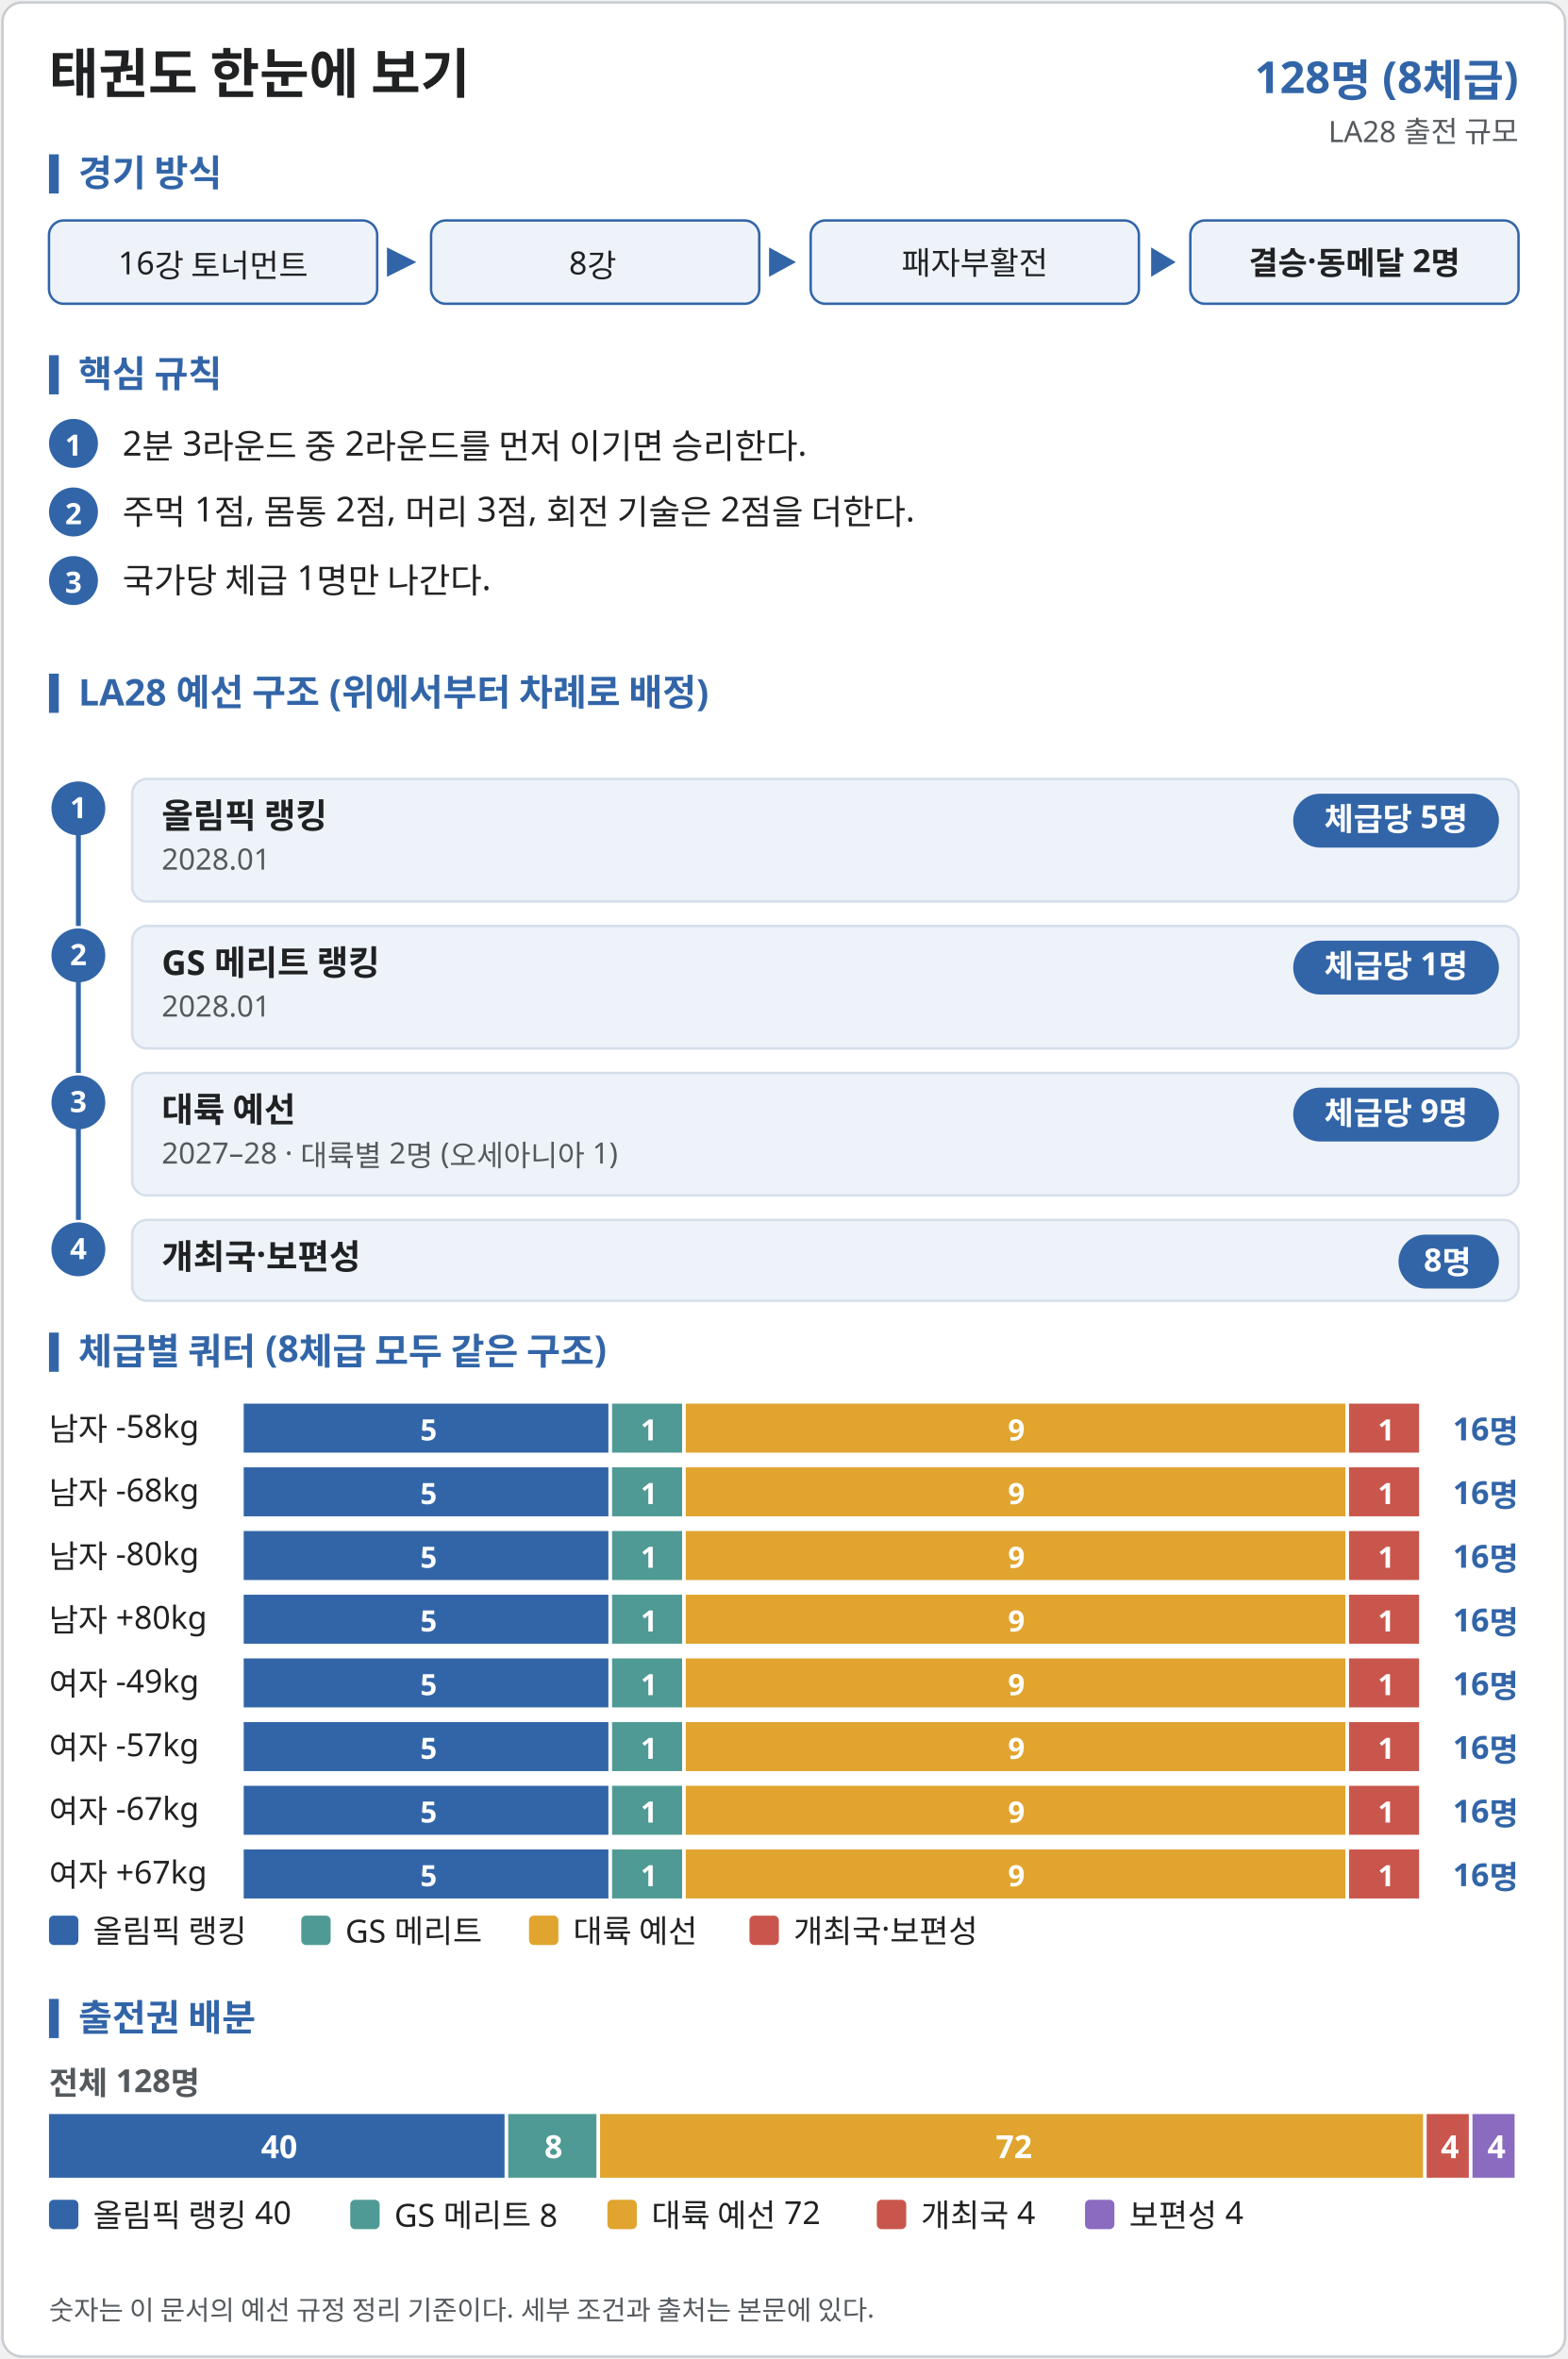
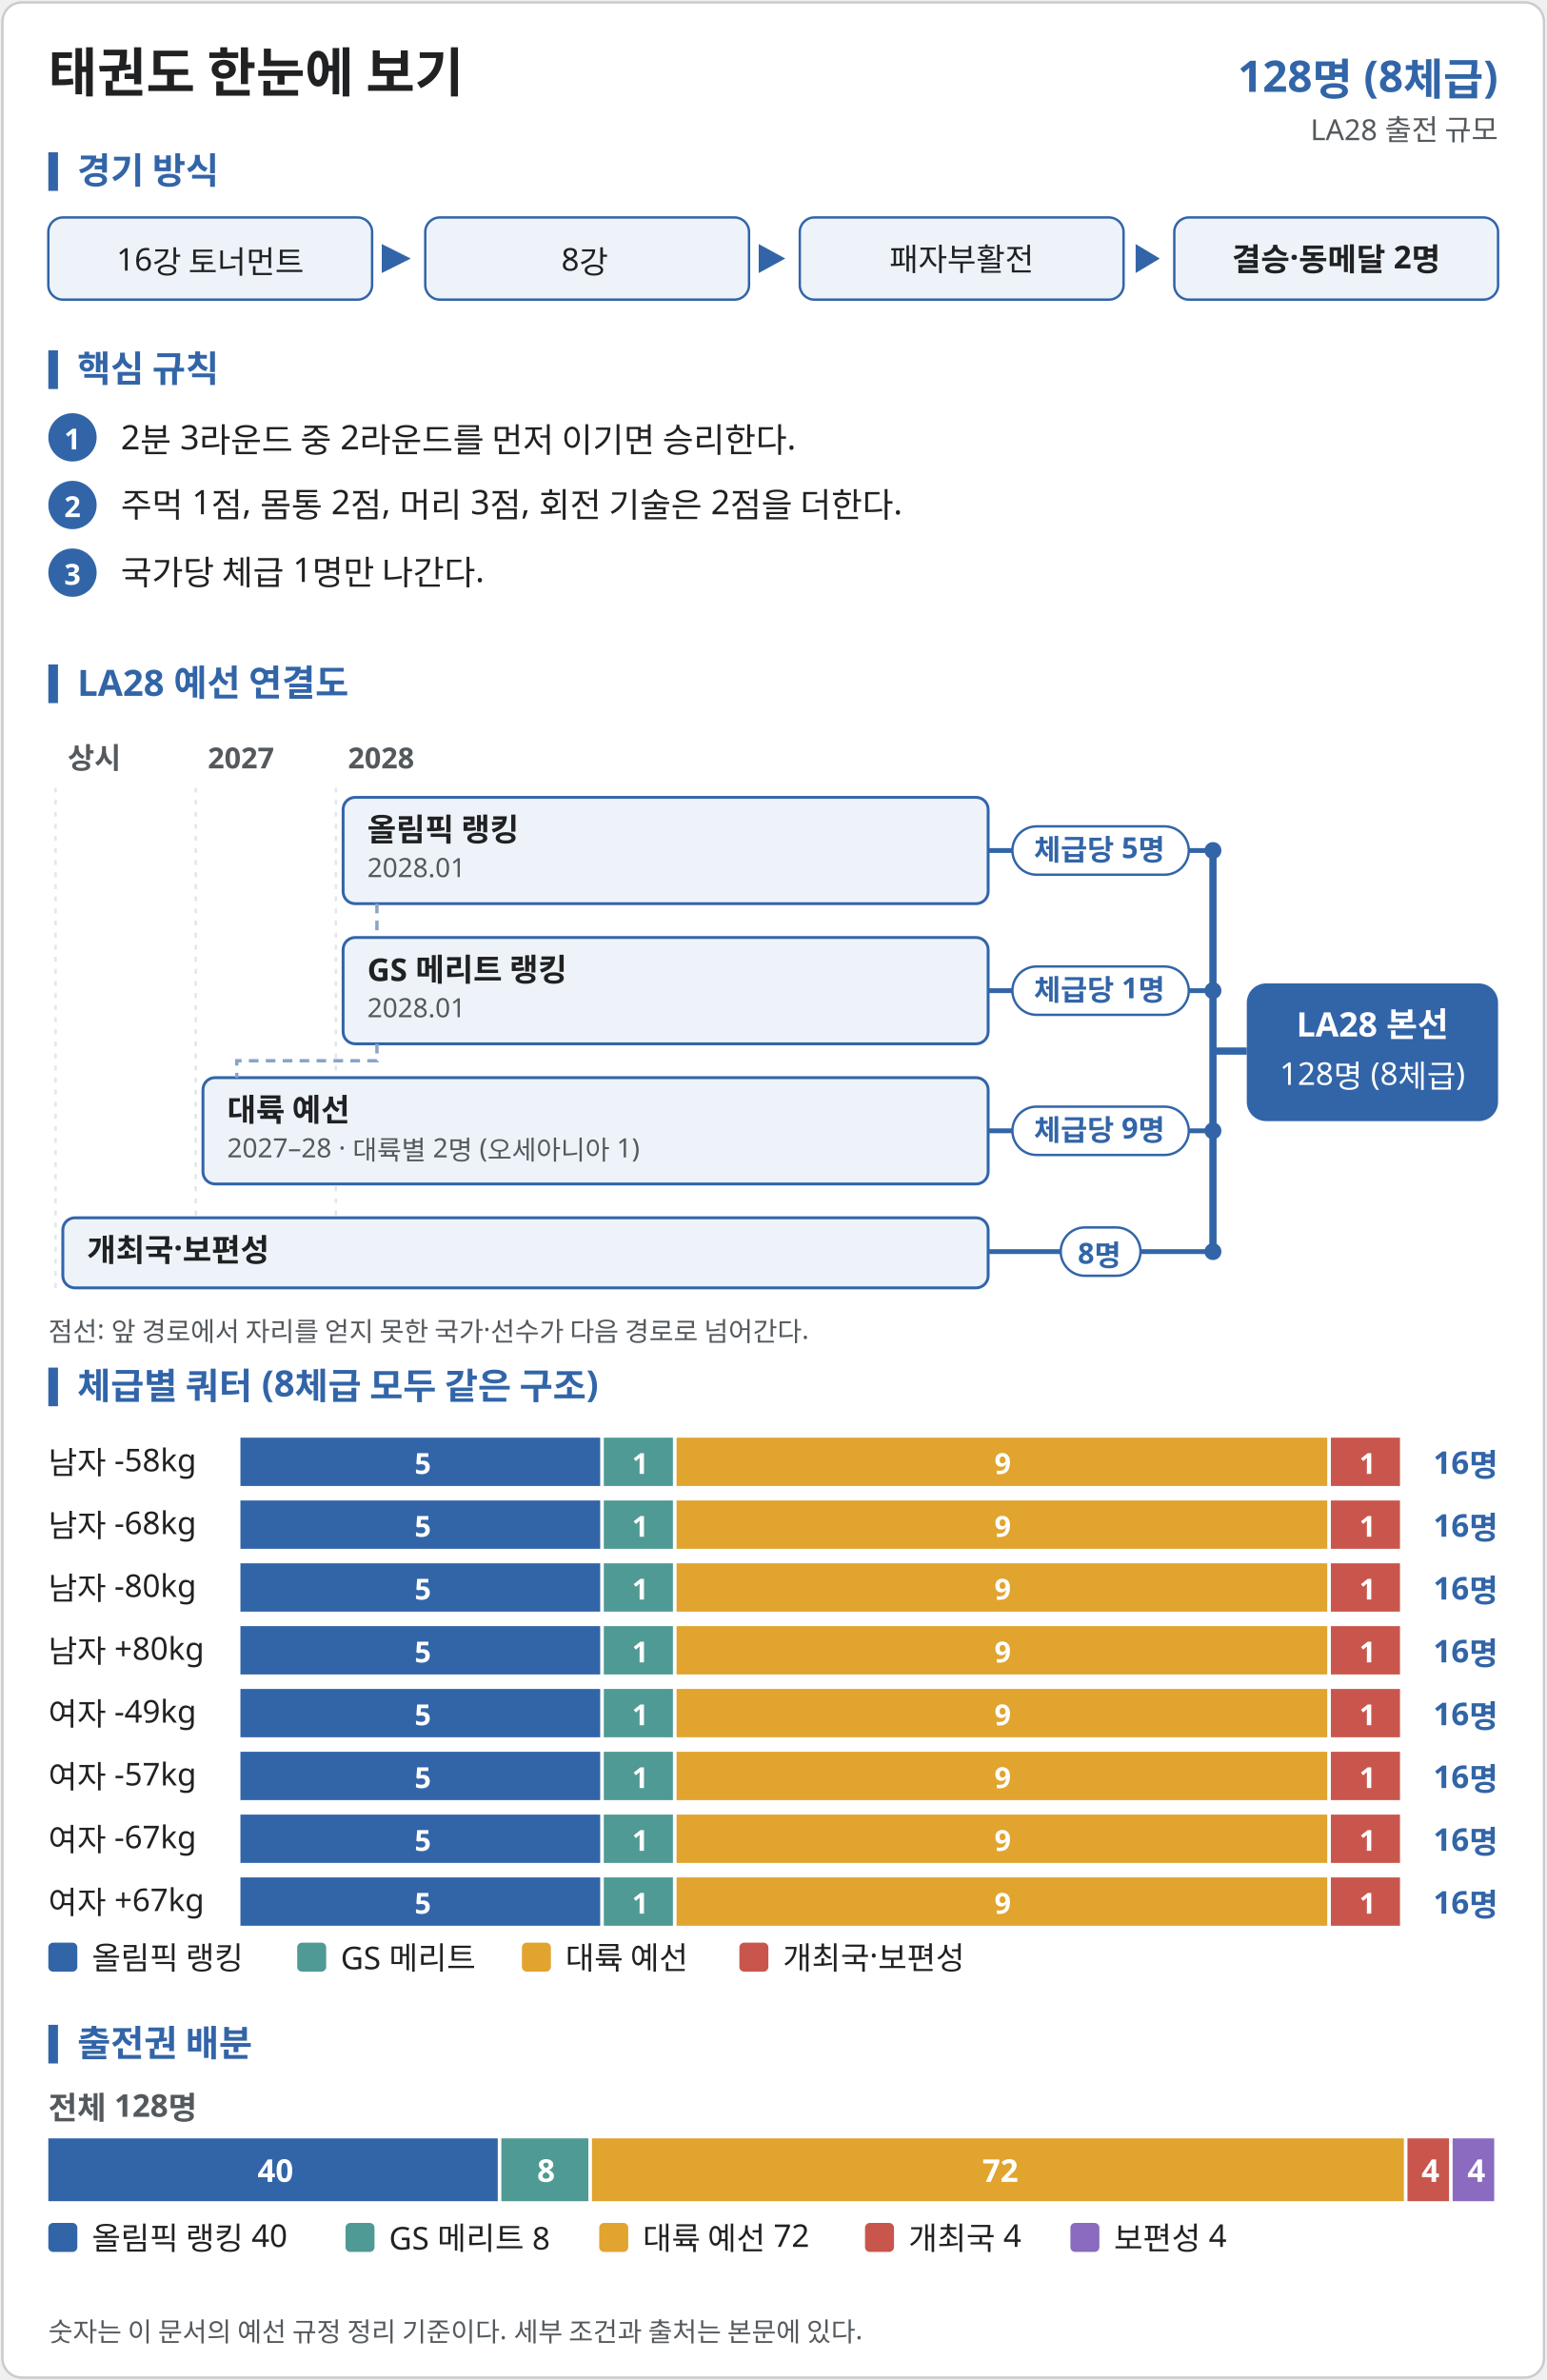
- <svg xmlns="http://www.w3.org/2000/svg" viewBox="0 0 640 963" width="640" height="963" role="img" aria-label="태권도 한눈에 보기" font-family="'Malgun Gothic','Apple SD Gothic Neo','Noto Sans KR',sans-serif">
-   <rect x="1" y="1" width="638" height="961" rx="8" fill="#fff" stroke="#c8ccd1" />
+ <svg xmlns="http://www.w3.org/2000/svg" viewBox="0 0 640 985" width="640" height="985" role="img" aria-label="태권도 한눈에 보기" font-family="'Malgun Gothic','Apple SD Gothic Neo','Noto Sans KR',sans-serif">
+   <rect x="1" y="1" width="638" height="983" rx="8" fill="#fff" stroke="#c8ccd1" />
  <text x="20" y="38" font-size="22" fill="#202122" font-weight="bold" text-anchor="start">태권도 한눈에 보기</text>
  <text x="620" y="38" font-size="18" fill="#3265a8" font-weight="bold" text-anchor="end">128명 (8체급)</text>
  <text x="620" y="58" font-size="12" fill="#54595d" font-weight="normal" text-anchor="end">LA28 출전 규모</text>
  <rect x="20" y="63" width="4" height="16" fill="#3265a8" />
  <text x="32" y="76" font-size="15" fill="#3265a8" font-weight="bold" text-anchor="start">경기 방식</text>
  <rect x="20" y="90" width="134" height="34" rx="6" fill="#eef3fa" stroke="#3265a8" />
  <text x="87" y="112" font-size="13" fill="#202122" font-weight="normal" text-anchor="middle">16강 토너먼트</text>
  <path d="M158 101 L170 107 L158 113" fill="#3265a8" />
  <rect x="176" y="90" width="134" height="34" rx="6" fill="#eef3fa" stroke="#3265a8" />
  <text x="242" y="112" font-size="13" fill="#202122" font-weight="normal" text-anchor="middle">8강</text>
  <path d="M314 101 L325 107 L314 113" fill="#3265a8" />
  <rect x="331" y="90" width="134" height="34" rx="6" fill="#eef3fa" stroke="#3265a8" />
  <text x="398" y="112" font-size="13" fill="#202122" font-weight="normal" text-anchor="middle">패자부활전</text>
  <path d="M470 101 L480 107 L470 113" fill="#3265a8" />
  <rect x="486" y="90" width="134" height="34" rx="6" fill="#eef3fa" stroke="#3265a8" />
  <text x="553" y="112" font-size="13" fill="#202122" font-weight="bold" text-anchor="middle">결승·동메달 2명</text>
  <rect x="20" y="145" width="4" height="16" fill="#3265a8" />
  <text x="32" y="158" font-size="15" fill="#3265a8" font-weight="bold" text-anchor="start">핵심 규칙</text>
  <circle cx="30" cy="181" r="10" fill="#3265a8" />
  <text x="30" y="186" font-size="12" fill="#fff" font-weight="bold" text-anchor="middle">1</text>
  <text x="50" y="186" font-size="14" fill="#202122" font-weight="normal" text-anchor="start">2분 3라운드 중 2라운드를 먼저 이기면 승리한다.</text>
  <circle cx="30" cy="209" r="10" fill="#3265a8" />
  <text x="30" y="214" font-size="12" fill="#fff" font-weight="bold" text-anchor="middle">2</text>
  <text x="50" y="214" font-size="14" fill="#202122" font-weight="normal" text-anchor="start">주먹 1점, 몸통 2점, 머리 3점, 회전 기술은 2점을 더한다.</text>
  <circle cx="30" cy="237" r="10" fill="#3265a8" />
  <text x="30" y="242" font-size="12" fill="#fff" font-weight="bold" text-anchor="middle">3</text>
  <text x="50" y="242" font-size="14" fill="#202122" font-weight="normal" text-anchor="start">국가당 체급 1명만 나간다.</text>
  <rect x="20" y="275" width="4" height="16" fill="#3265a8" />
-   <text x="32" y="288" font-size="15" fill="#3265a8" font-weight="bold" text-anchor="start">LA28 예선 구조 (위에서부터 차례로 배정)</text>
-   <line x1="32" y1="330" x2="32" y2="378" stroke="#3265a8" stroke-width="2" />
-   <circle cx="32" cy="330" r="11" fill="#3265a8" />
-   <text x="32" y="334" font-size="12" fill="#fff" font-weight="bold" text-anchor="middle">1</text>
-   <rect x="54" y="318" width="566" height="50" rx="6" fill="#eef3fa" stroke="#d5deea" />
-   <text x="66" y="338" font-size="14" fill="#202122" font-weight="bold" text-anchor="start">올림픽 랭킹</text>
-   <rect x="528" y="324" width="84" height="22" rx="11" fill="#3265a8" />
-   <text x="570" y="339" font-size="13" fill="#fff" font-weight="bold" text-anchor="middle">체급당 5명</text>
-   <text x="66" y="355" font-size="12" fill="#54595d" font-weight="normal" text-anchor="start">2028.01</text>
-   <line x1="32" y1="390" x2="32" y2="438" stroke="#3265a8" stroke-width="2" />
-   <circle cx="32" cy="390" r="11" fill="#3265a8" />
-   <text x="32" y="394" font-size="12" fill="#fff" font-weight="bold" text-anchor="middle">2</text>
-   <rect x="54" y="378" width="566" height="50" rx="6" fill="#eef3fa" stroke="#d5deea" />
-   <text x="66" y="398" font-size="14" fill="#202122" font-weight="bold" text-anchor="start">GS 메리트 랭킹</text>
-   <rect x="528" y="384" width="84" height="22" rx="11" fill="#3265a8" />
-   <text x="570" y="399" font-size="13" fill="#fff" font-weight="bold" text-anchor="middle">체급당 1명</text>
-   <text x="66" y="415" font-size="12" fill="#54595d" font-weight="normal" text-anchor="start">2028.01</text>
-   <line x1="32" y1="450" x2="32" y2="498" stroke="#3265a8" stroke-width="2" />
-   <circle cx="32" cy="450" r="11" fill="#3265a8" />
-   <text x="32" y="454" font-size="12" fill="#fff" font-weight="bold" text-anchor="middle">3</text>
-   <rect x="54" y="438" width="566" height="50" rx="6" fill="#eef3fa" stroke="#d5deea" />
-   <text x="66" y="458" font-size="14" fill="#202122" font-weight="bold" text-anchor="start">대륙 예선</text>
-   <rect x="528" y="444" width="84" height="22" rx="11" fill="#3265a8" />
-   <text x="570" y="459" font-size="13" fill="#fff" font-weight="bold" text-anchor="middle">체급당 9명</text>
-   <text x="66" y="475" font-size="12" fill="#54595d" font-weight="normal" text-anchor="start">2027–28 · 대륙별 2명 (오세아니아 1)</text>
-   <circle cx="32" cy="510" r="11" fill="#3265a8" />
-   <text x="32" y="514" font-size="12" fill="#fff" font-weight="bold" text-anchor="middle">4</text>
-   <rect x="54" y="498" width="566" height="33" rx="6" fill="#eef3fa" stroke="#d5deea" />
-   <text x="66" y="518" font-size="14" fill="#202122" font-weight="bold" text-anchor="start">개최국·보편성</text>
-   <rect x="571" y="504" width="41" height="22" rx="11" fill="#3265a8" />
-   <text x="591" y="519" font-size="13" fill="#fff" font-weight="bold" text-anchor="middle">8명</text>
-   <rect x="20" y="544" width="4" height="16" fill="#3265a8" />
-   <text x="32" y="557" font-size="15" fill="#3265a8" font-weight="bold" text-anchor="start">체급별 쿼터 (8체급 모두 같은 구조)</text>
+   <text x="32" y="288" font-size="15" fill="#3265a8" font-weight="bold" text-anchor="start">LA28 예선 연결도</text>
+   <line x1="23" y1="326" x2="23" y2="533" stroke="#e3e6ea" stroke-dasharray="2 3" />
+   <line x1="81" y1="326" x2="81" y2="533" stroke="#e3e6ea" stroke-dasharray="2 3" />
+   <line x1="139" y1="326" x2="139" y2="533" stroke="#e3e6ea" stroke-dasharray="2 3" />
+   <text x="28" y="318" font-size="12" fill="#54595d" font-weight="bold" text-anchor="start">상시</text>
+   <text x="86" y="318" font-size="12" fill="#54595d" font-weight="bold" text-anchor="start">2027</text>
+   <text x="144" y="318" font-size="12" fill="#54595d" font-weight="bold" text-anchor="start">2028</text>
+   <rect x="142" y="330" width="266.96" height="44" rx="5" fill="#eef3fa" stroke="#3265a8" stroke-width="1.2" />
+   <text x="152" y="348" font-size="13" fill="#202122" font-weight="bold" text-anchor="start">올림픽 랭킹</text>
+   <text x="152" y="363" font-size="11" fill="#54595d" font-weight="normal" text-anchor="start">2028.01</text>
+   <rect x="142" y="388" width="266.96" height="44" rx="5" fill="#eef3fa" stroke="#3265a8" stroke-width="1.2" />
+   <text x="152" y="406" font-size="13" fill="#202122" font-weight="bold" text-anchor="start">GS 메리트 랭킹</text>
+   <text x="152" y="421" font-size="11" fill="#54595d" font-weight="normal" text-anchor="start">2028.01</text>
+   <rect x="84" y="446" width="324.96" height="44" rx="5" fill="#eef3fa" stroke="#3265a8" stroke-width="1.2" />
+   <text x="94" y="464" font-size="13" fill="#202122" font-weight="bold" text-anchor="start">대륙 예선</text>
+   <text x="94" y="479" font-size="11" fill="#54595d" font-weight="normal" text-anchor="start">2027–28 · 대륙별 2명 (오세아니아 1)</text>
+   <rect x="26" y="504" width="382.96" height="29" rx="5" fill="#eef3fa" stroke="#3265a8" stroke-width="1.2" />
+   <text x="36" y="522" font-size="13" fill="#202122" font-weight="bold" text-anchor="start">개최국·보편성</text>
+   <path d="M156 374 V381 H156 V388" fill="none" stroke="#8aa4c8" stroke-width="1.4" stroke-dasharray="4 3" />
+   <path d="M156 432 V439 H98 V446" fill="none" stroke="#8aa4c8" stroke-width="1.4" stroke-dasharray="4 3" />
+   <line x1="408.96" y1="352" x2="502" y2="352" stroke="#3265a8" stroke-width="2" />
+   <circle cx="502" cy="352" r="3.5" fill="#3265a8" />
+   <rect x="419" y="342" width="73" height="20" rx="10" fill="#fff" stroke="#3265a8" />
+   <text x="455" y="356" font-size="12" fill="#3265a8" font-weight="bold" text-anchor="middle">체급당 5명</text>
+   <line x1="408.96" y1="410" x2="502" y2="410" stroke="#3265a8" stroke-width="2" />
+   <circle cx="502" cy="410" r="3.5" fill="#3265a8" />
+   <rect x="419" y="400" width="73" height="20" rx="10" fill="#fff" stroke="#3265a8" />
+   <text x="455" y="414" font-size="12" fill="#3265a8" font-weight="bold" text-anchor="middle">체급당 1명</text>
+   <line x1="408.96" y1="468" x2="502" y2="468" stroke="#3265a8" stroke-width="2" />
+   <circle cx="502" cy="468" r="3.5" fill="#3265a8" />
+   <rect x="419" y="458" width="73" height="20" rx="10" fill="#fff" stroke="#3265a8" />
+   <text x="455" y="472" font-size="12" fill="#3265a8" font-weight="bold" text-anchor="middle">체급당 9명</text>
+   <line x1="408.96" y1="518" x2="502" y2="518" stroke="#3265a8" stroke-width="2" />
+   <circle cx="502" cy="518" r="3.5" fill="#3265a8" />
+   <rect x="439" y="508" width="33" height="20" rx="10" fill="#fff" stroke="#3265a8" />
+   <text x="455" y="523" font-size="12" fill="#3265a8" font-weight="bold" text-anchor="middle">8명</text>
+   <line x1="502" y1="352" x2="502" y2="518" stroke="#3265a8" stroke-width="3" />
+   <line x1="502" y1="435" x2="516" y2="435" stroke="#3265a8" stroke-width="3" />
+   <rect x="516" y="407" width="104" height="57" rx="8" fill="#3265a8" />
+   <text x="568" y="429" font-size="14" fill="#fff" font-weight="bold" text-anchor="middle">LA28 본선</text>
+   <text x="568" y="449" font-size="13" fill="#fff" font-weight="normal" text-anchor="middle">128명 (8체급)</text>
+   <text x="20" y="555" font-size="11" fill="#54595d" font-weight="normal" text-anchor="start">점선: 앞 경로에서 자리를 얻지 못한 국가·선수가 다음 경로로 넘어간다.</text>
+   <rect x="20" y="566" width="4" height="16" fill="#3265a8" />
+   <text x="32" y="579" font-size="15" fill="#3265a8" font-weight="bold" text-anchor="start">체급별 쿼터 (8체급 모두 같은 구조)</text>
  <defs>
    <pattern id="var" width="6" height="6" patternUnits="userSpaceOnUse" patternTransform="rotate(45)">
      <rect width="6" height="6" fill="#e3e6ea" />
      <line x1="0" y1="0" x2="0" y2="6" stroke="#9aa1a9" stroke-width="3" />
    </pattern>
  </defs>
-   <text x="20" y="588" font-size="13" fill="#202122" font-weight="normal" text-anchor="start">남자 -58kg</text>
-   <rect x="99.5" y="573" width="148.9" height="20" fill="#3265a8" />
-   <text x="175" y="588" font-size="12" fill="#fff" font-weight="bold" text-anchor="middle">5</text>
-   <rect x="249.9" y="573" width="28.6" height="20" fill="#4f9a94" />
-   <text x="265" y="588" font-size="12" fill="#fff" font-weight="bold" text-anchor="middle">1</text>
-   <rect x="280.0" y="573" width="269.3" height="20" fill="#e0a42f" />
-   <text x="415" y="588" font-size="12" fill="#fff" font-weight="bold" text-anchor="middle">9</text>
-   <rect x="550.8" y="573" width="28.6" height="20" fill="#c9564c" />
-   <text x="566" y="588" font-size="12" fill="#fff" font-weight="bold" text-anchor="middle">1</text>
-   <text x="620" y="588" font-size="13" fill="#3265a8" font-weight="bold" text-anchor="end">16명</text>
-   <text x="20" y="614" font-size="13" fill="#202122" font-weight="normal" text-anchor="start">남자 -68kg</text>
-   <rect x="99.5" y="599" width="148.9" height="20" fill="#3265a8" />
-   <text x="175" y="614" font-size="12" fill="#fff" font-weight="bold" text-anchor="middle">5</text>
-   <rect x="249.9" y="599" width="28.6" height="20" fill="#4f9a94" />
-   <text x="265" y="614" font-size="12" fill="#fff" font-weight="bold" text-anchor="middle">1</text>
-   <rect x="280.0" y="599" width="269.3" height="20" fill="#e0a42f" />
-   <text x="415" y="614" font-size="12" fill="#fff" font-weight="bold" text-anchor="middle">9</text>
-   <rect x="550.8" y="599" width="28.6" height="20" fill="#c9564c" />
-   <text x="566" y="614" font-size="12" fill="#fff" font-weight="bold" text-anchor="middle">1</text>
-   <text x="620" y="614" font-size="13" fill="#3265a8" font-weight="bold" text-anchor="end">16명</text>
-   <text x="20" y="640" font-size="13" fill="#202122" font-weight="normal" text-anchor="start">남자 -80kg</text>
-   <rect x="99.5" y="625" width="148.9" height="20" fill="#3265a8" />
-   <text x="175" y="640" font-size="12" fill="#fff" font-weight="bold" text-anchor="middle">5</text>
-   <rect x="249.9" y="625" width="28.6" height="20" fill="#4f9a94" />
-   <text x="265" y="640" font-size="12" fill="#fff" font-weight="bold" text-anchor="middle">1</text>
-   <rect x="280.0" y="625" width="269.3" height="20" fill="#e0a42f" />
-   <text x="415" y="640" font-size="12" fill="#fff" font-weight="bold" text-anchor="middle">9</text>
-   <rect x="550.8" y="625" width="28.6" height="20" fill="#c9564c" />
-   <text x="566" y="640" font-size="12" fill="#fff" font-weight="bold" text-anchor="middle">1</text>
-   <text x="620" y="640" font-size="13" fill="#3265a8" font-weight="bold" text-anchor="end">16명</text>
-   <text x="20" y="666" font-size="13" fill="#202122" font-weight="normal" text-anchor="start">남자 +80kg</text>
-   <rect x="99.5" y="651" width="148.9" height="20" fill="#3265a8" />
-   <text x="175" y="666" font-size="12" fill="#fff" font-weight="bold" text-anchor="middle">5</text>
-   <rect x="249.9" y="651" width="28.6" height="20" fill="#4f9a94" />
-   <text x="265" y="666" font-size="12" fill="#fff" font-weight="bold" text-anchor="middle">1</text>
-   <rect x="280.0" y="651" width="269.3" height="20" fill="#e0a42f" />
-   <text x="415" y="666" font-size="12" fill="#fff" font-weight="bold" text-anchor="middle">9</text>
-   <rect x="550.8" y="651" width="28.6" height="20" fill="#c9564c" />
-   <text x="566" y="666" font-size="12" fill="#fff" font-weight="bold" text-anchor="middle">1</text>
-   <text x="620" y="666" font-size="13" fill="#3265a8" font-weight="bold" text-anchor="end">16명</text>
-   <text x="20" y="692" font-size="13" fill="#202122" font-weight="normal" text-anchor="start">여자 -49kg</text>
-   <rect x="99.5" y="677" width="148.9" height="20" fill="#3265a8" />
-   <text x="175" y="692" font-size="12" fill="#fff" font-weight="bold" text-anchor="middle">5</text>
-   <rect x="249.9" y="677" width="28.6" height="20" fill="#4f9a94" />
-   <text x="265" y="692" font-size="12" fill="#fff" font-weight="bold" text-anchor="middle">1</text>
-   <rect x="280.0" y="677" width="269.3" height="20" fill="#e0a42f" />
-   <text x="415" y="692" font-size="12" fill="#fff" font-weight="bold" text-anchor="middle">9</text>
-   <rect x="550.8" y="677" width="28.6" height="20" fill="#c9564c" />
-   <text x="566" y="692" font-size="12" fill="#fff" font-weight="bold" text-anchor="middle">1</text>
-   <text x="620" y="692" font-size="13" fill="#3265a8" font-weight="bold" text-anchor="end">16명</text>
-   <text x="20" y="718" font-size="13" fill="#202122" font-weight="normal" text-anchor="start">여자 -57kg</text>
-   <rect x="99.5" y="703" width="148.9" height="20" fill="#3265a8" />
-   <text x="175" y="718" font-size="12" fill="#fff" font-weight="bold" text-anchor="middle">5</text>
-   <rect x="249.9" y="703" width="28.6" height="20" fill="#4f9a94" />
-   <text x="265" y="718" font-size="12" fill="#fff" font-weight="bold" text-anchor="middle">1</text>
-   <rect x="280.0" y="703" width="269.3" height="20" fill="#e0a42f" />
-   <text x="415" y="718" font-size="12" fill="#fff" font-weight="bold" text-anchor="middle">9</text>
-   <rect x="550.8" y="703" width="28.6" height="20" fill="#c9564c" />
-   <text x="566" y="718" font-size="12" fill="#fff" font-weight="bold" text-anchor="middle">1</text>
-   <text x="620" y="718" font-size="13" fill="#3265a8" font-weight="bold" text-anchor="end">16명</text>
-   <text x="20" y="744" font-size="13" fill="#202122" font-weight="normal" text-anchor="start">여자 -67kg</text>
-   <rect x="99.5" y="729" width="148.9" height="20" fill="#3265a8" />
-   <text x="175" y="744" font-size="12" fill="#fff" font-weight="bold" text-anchor="middle">5</text>
-   <rect x="249.9" y="729" width="28.6" height="20" fill="#4f9a94" />
-   <text x="265" y="744" font-size="12" fill="#fff" font-weight="bold" text-anchor="middle">1</text>
-   <rect x="280.0" y="729" width="269.3" height="20" fill="#e0a42f" />
-   <text x="415" y="744" font-size="12" fill="#fff" font-weight="bold" text-anchor="middle">9</text>
-   <rect x="550.8" y="729" width="28.6" height="20" fill="#c9564c" />
-   <text x="566" y="744" font-size="12" fill="#fff" font-weight="bold" text-anchor="middle">1</text>
-   <text x="620" y="744" font-size="13" fill="#3265a8" font-weight="bold" text-anchor="end">16명</text>
-   <text x="20" y="770" font-size="13" fill="#202122" font-weight="normal" text-anchor="start">여자 +67kg</text>
-   <rect x="99.5" y="755" width="148.9" height="20" fill="#3265a8" />
-   <text x="175" y="770" font-size="12" fill="#fff" font-weight="bold" text-anchor="middle">5</text>
-   <rect x="249.9" y="755" width="28.6" height="20" fill="#4f9a94" />
-   <text x="265" y="770" font-size="12" fill="#fff" font-weight="bold" text-anchor="middle">1</text>
-   <rect x="280.0" y="755" width="269.3" height="20" fill="#e0a42f" />
-   <text x="415" y="770" font-size="12" fill="#fff" font-weight="bold" text-anchor="middle">9</text>
-   <rect x="550.8" y="755" width="28.6" height="20" fill="#c9564c" />
-   <text x="566" y="770" font-size="12" fill="#fff" font-weight="bold" text-anchor="middle">1</text>
-   <text x="620" y="770" font-size="13" fill="#3265a8" font-weight="bold" text-anchor="end">16명</text>
-   <rect x="20" y="782" width="12" height="12" rx="2" fill="#3265a8" />
-   <text x="38" y="793" font-size="13" fill="#202122" font-weight="normal" text-anchor="start">올림픽 랭킹</text>
-   <rect x="123" y="782" width="12" height="12" rx="2" fill="#4f9a94" />
-   <text x="141" y="793" font-size="13" fill="#202122" font-weight="normal" text-anchor="start">GS 메리트</text>
-   <rect x="216" y="782" width="12" height="12" rx="2" fill="#e0a42f" />
-   <text x="234" y="793" font-size="13" fill="#202122" font-weight="normal" text-anchor="start">대륙 예선</text>
-   <rect x="306" y="782" width="12" height="12" rx="2" fill="#c9564c" />
-   <text x="324" y="793" font-size="13" fill="#202122" font-weight="normal" text-anchor="start">개최국·보편성</text>
-   <rect x="20" y="816" width="4" height="16" fill="#3265a8" />
-   <text x="32" y="829" font-size="15" fill="#3265a8" font-weight="bold" text-anchor="start">출전권 배분</text>
-   <text x="20" y="855" font-size="13" fill="#54595d" font-weight="bold" text-anchor="start">전체 128명</text>
-   <rect x="20.0" y="863" width="186.0" height="26" fill="#3265a8" />
-   <text x="114" y="881" font-size="13" fill="#fff" font-weight="bold" text-anchor="middle">40</text>
-   <rect x="207.5" y="863" width="36.0" height="26" fill="#4f9a94" />
-   <text x="226" y="881" font-size="13" fill="#fff" font-weight="bold" text-anchor="middle">8</text>
-   <rect x="245.0" y="863" width="336.0" height="26" fill="#e0a42f" />
-   <text x="414" y="881" font-size="13" fill="#fff" font-weight="bold" text-anchor="middle">72</text>
-   <rect x="582.5" y="863" width="17.2" height="26" fill="#c9564c" />
-   <text x="592" y="881" font-size="13" fill="#fff" font-weight="bold" text-anchor="middle">4</text>
-   <rect x="601.2" y="863" width="17.2" height="26" fill="#8a6bbf" />
-   <text x="611" y="881" font-size="13" fill="#fff" font-weight="bold" text-anchor="middle">4</text>
-   <rect x="20" y="898" width="12" height="12" rx="2" fill="#3265a8" />
-   <text x="38" y="909" font-size="13" fill="#202122" font-weight="normal" text-anchor="start">올림픽 랭킹 40</text>
-   <rect x="143" y="898" width="12" height="12" rx="2" fill="#4f9a94" />
-   <text x="161" y="909" font-size="13" fill="#202122" font-weight="normal" text-anchor="start">GS 메리트 8</text>
-   <rect x="248" y="898" width="12" height="12" rx="2" fill="#e0a42f" />
-   <text x="266" y="909" font-size="13" fill="#202122" font-weight="normal" text-anchor="start">대륙 예선 72</text>
-   <rect x="358" y="898" width="12" height="12" rx="2" fill="#c9564c" />
-   <text x="376" y="909" font-size="13" fill="#202122" font-weight="normal" text-anchor="start">개최국 4</text>
-   <rect x="443" y="898" width="12" height="12" rx="2" fill="#8a6bbf" />
-   <text x="461" y="909" font-size="13" fill="#202122" font-weight="normal" text-anchor="start">보편성 4</text>
-   <text x="20" y="947" font-size="11" fill="#54595d" font-weight="normal" text-anchor="start">숫자는 이 문서의 예선 규정 정리 기준이다. 세부 조건과 출처는 본문에 있다.</text>
+   <text x="20" y="610" font-size="13" fill="#202122" font-weight="normal" text-anchor="start">남자 -58kg</text>
+   <rect x="99.5" y="595" width="148.9" height="20" fill="#3265a8" />
+   <text x="175" y="610" font-size="12" fill="#fff" font-weight="bold" text-anchor="middle">5</text>
+   <rect x="249.9" y="595" width="28.6" height="20" fill="#4f9a94" />
+   <text x="265" y="610" font-size="12" fill="#fff" font-weight="bold" text-anchor="middle">1</text>
+   <rect x="280.0" y="595" width="269.3" height="20" fill="#e0a42f" />
+   <text x="415" y="610" font-size="12" fill="#fff" font-weight="bold" text-anchor="middle">9</text>
+   <rect x="550.8" y="595" width="28.6" height="20" fill="#c9564c" />
+   <text x="566" y="610" font-size="12" fill="#fff" font-weight="bold" text-anchor="middle">1</text>
+   <text x="620" y="610" font-size="13" fill="#3265a8" font-weight="bold" text-anchor="end">16명</text>
+   <text x="20" y="636" font-size="13" fill="#202122" font-weight="normal" text-anchor="start">남자 -68kg</text>
+   <rect x="99.5" y="621" width="148.9" height="20" fill="#3265a8" />
+   <text x="175" y="636" font-size="12" fill="#fff" font-weight="bold" text-anchor="middle">5</text>
+   <rect x="249.9" y="621" width="28.6" height="20" fill="#4f9a94" />
+   <text x="265" y="636" font-size="12" fill="#fff" font-weight="bold" text-anchor="middle">1</text>
+   <rect x="280.0" y="621" width="269.3" height="20" fill="#e0a42f" />
+   <text x="415" y="636" font-size="12" fill="#fff" font-weight="bold" text-anchor="middle">9</text>
+   <rect x="550.8" y="621" width="28.6" height="20" fill="#c9564c" />
+   <text x="566" y="636" font-size="12" fill="#fff" font-weight="bold" text-anchor="middle">1</text>
+   <text x="620" y="636" font-size="13" fill="#3265a8" font-weight="bold" text-anchor="end">16명</text>
+   <text x="20" y="662" font-size="13" fill="#202122" font-weight="normal" text-anchor="start">남자 -80kg</text>
+   <rect x="99.5" y="647" width="148.9" height="20" fill="#3265a8" />
+   <text x="175" y="662" font-size="12" fill="#fff" font-weight="bold" text-anchor="middle">5</text>
+   <rect x="249.9" y="647" width="28.6" height="20" fill="#4f9a94" />
+   <text x="265" y="662" font-size="12" fill="#fff" font-weight="bold" text-anchor="middle">1</text>
+   <rect x="280.0" y="647" width="269.3" height="20" fill="#e0a42f" />
+   <text x="415" y="662" font-size="12" fill="#fff" font-weight="bold" text-anchor="middle">9</text>
+   <rect x="550.8" y="647" width="28.6" height="20" fill="#c9564c" />
+   <text x="566" y="662" font-size="12" fill="#fff" font-weight="bold" text-anchor="middle">1</text>
+   <text x="620" y="662" font-size="13" fill="#3265a8" font-weight="bold" text-anchor="end">16명</text>
+   <text x="20" y="688" font-size="13" fill="#202122" font-weight="normal" text-anchor="start">남자 +80kg</text>
+   <rect x="99.5" y="673" width="148.9" height="20" fill="#3265a8" />
+   <text x="175" y="688" font-size="12" fill="#fff" font-weight="bold" text-anchor="middle">5</text>
+   <rect x="249.9" y="673" width="28.6" height="20" fill="#4f9a94" />
+   <text x="265" y="688" font-size="12" fill="#fff" font-weight="bold" text-anchor="middle">1</text>
+   <rect x="280.0" y="673" width="269.3" height="20" fill="#e0a42f" />
+   <text x="415" y="688" font-size="12" fill="#fff" font-weight="bold" text-anchor="middle">9</text>
+   <rect x="550.8" y="673" width="28.6" height="20" fill="#c9564c" />
+   <text x="566" y="688" font-size="12" fill="#fff" font-weight="bold" text-anchor="middle">1</text>
+   <text x="620" y="688" font-size="13" fill="#3265a8" font-weight="bold" text-anchor="end">16명</text>
+   <text x="20" y="714" font-size="13" fill="#202122" font-weight="normal" text-anchor="start">여자 -49kg</text>
+   <rect x="99.5" y="699" width="148.9" height="20" fill="#3265a8" />
+   <text x="175" y="714" font-size="12" fill="#fff" font-weight="bold" text-anchor="middle">5</text>
+   <rect x="249.9" y="699" width="28.6" height="20" fill="#4f9a94" />
+   <text x="265" y="714" font-size="12" fill="#fff" font-weight="bold" text-anchor="middle">1</text>
+   <rect x="280.0" y="699" width="269.3" height="20" fill="#e0a42f" />
+   <text x="415" y="714" font-size="12" fill="#fff" font-weight="bold" text-anchor="middle">9</text>
+   <rect x="550.8" y="699" width="28.6" height="20" fill="#c9564c" />
+   <text x="566" y="714" font-size="12" fill="#fff" font-weight="bold" text-anchor="middle">1</text>
+   <text x="620" y="714" font-size="13" fill="#3265a8" font-weight="bold" text-anchor="end">16명</text>
+   <text x="20" y="740" font-size="13" fill="#202122" font-weight="normal" text-anchor="start">여자 -57kg</text>
+   <rect x="99.5" y="725" width="148.9" height="20" fill="#3265a8" />
+   <text x="175" y="740" font-size="12" fill="#fff" font-weight="bold" text-anchor="middle">5</text>
+   <rect x="249.9" y="725" width="28.6" height="20" fill="#4f9a94" />
+   <text x="265" y="740" font-size="12" fill="#fff" font-weight="bold" text-anchor="middle">1</text>
+   <rect x="280.0" y="725" width="269.3" height="20" fill="#e0a42f" />
+   <text x="415" y="740" font-size="12" fill="#fff" font-weight="bold" text-anchor="middle">9</text>
+   <rect x="550.8" y="725" width="28.6" height="20" fill="#c9564c" />
+   <text x="566" y="740" font-size="12" fill="#fff" font-weight="bold" text-anchor="middle">1</text>
+   <text x="620" y="740" font-size="13" fill="#3265a8" font-weight="bold" text-anchor="end">16명</text>
+   <text x="20" y="766" font-size="13" fill="#202122" font-weight="normal" text-anchor="start">여자 -67kg</text>
+   <rect x="99.5" y="751" width="148.9" height="20" fill="#3265a8" />
+   <text x="175" y="766" font-size="12" fill="#fff" font-weight="bold" text-anchor="middle">5</text>
+   <rect x="249.9" y="751" width="28.6" height="20" fill="#4f9a94" />
+   <text x="265" y="766" font-size="12" fill="#fff" font-weight="bold" text-anchor="middle">1</text>
+   <rect x="280.0" y="751" width="269.3" height="20" fill="#e0a42f" />
+   <text x="415" y="766" font-size="12" fill="#fff" font-weight="bold" text-anchor="middle">9</text>
+   <rect x="550.8" y="751" width="28.6" height="20" fill="#c9564c" />
+   <text x="566" y="766" font-size="12" fill="#fff" font-weight="bold" text-anchor="middle">1</text>
+   <text x="620" y="766" font-size="13" fill="#3265a8" font-weight="bold" text-anchor="end">16명</text>
+   <text x="20" y="792" font-size="13" fill="#202122" font-weight="normal" text-anchor="start">여자 +67kg</text>
+   <rect x="99.5" y="777" width="148.9" height="20" fill="#3265a8" />
+   <text x="175" y="792" font-size="12" fill="#fff" font-weight="bold" text-anchor="middle">5</text>
+   <rect x="249.9" y="777" width="28.6" height="20" fill="#4f9a94" />
+   <text x="265" y="792" font-size="12" fill="#fff" font-weight="bold" text-anchor="middle">1</text>
+   <rect x="280.0" y="777" width="269.3" height="20" fill="#e0a42f" />
+   <text x="415" y="792" font-size="12" fill="#fff" font-weight="bold" text-anchor="middle">9</text>
+   <rect x="550.8" y="777" width="28.6" height="20" fill="#c9564c" />
+   <text x="566" y="792" font-size="12" fill="#fff" font-weight="bold" text-anchor="middle">1</text>
+   <text x="620" y="792" font-size="13" fill="#3265a8" font-weight="bold" text-anchor="end">16명</text>
+   <rect x="20" y="804" width="12" height="12" rx="2" fill="#3265a8" />
+   <text x="38" y="815" font-size="13" fill="#202122" font-weight="normal" text-anchor="start">올림픽 랭킹</text>
+   <rect x="123" y="804" width="12" height="12" rx="2" fill="#4f9a94" />
+   <text x="141" y="815" font-size="13" fill="#202122" font-weight="normal" text-anchor="start">GS 메리트</text>
+   <rect x="216" y="804" width="12" height="12" rx="2" fill="#e0a42f" />
+   <text x="234" y="815" font-size="13" fill="#202122" font-weight="normal" text-anchor="start">대륙 예선</text>
+   <rect x="306" y="804" width="12" height="12" rx="2" fill="#c9564c" />
+   <text x="324" y="815" font-size="13" fill="#202122" font-weight="normal" text-anchor="start">개최국·보편성</text>
+   <rect x="20" y="838" width="4" height="16" fill="#3265a8" />
+   <text x="32" y="851" font-size="15" fill="#3265a8" font-weight="bold" text-anchor="start">출전권 배분</text>
+   <text x="20" y="877" font-size="13" fill="#54595d" font-weight="bold" text-anchor="start">전체 128명</text>
+   <rect x="20.0" y="885" width="186.0" height="26" fill="#3265a8" />
+   <text x="114" y="903" font-size="13" fill="#fff" font-weight="bold" text-anchor="middle">40</text>
+   <rect x="207.5" y="885" width="36.0" height="26" fill="#4f9a94" />
+   <text x="226" y="903" font-size="13" fill="#fff" font-weight="bold" text-anchor="middle">8</text>
+   <rect x="245.0" y="885" width="336.0" height="26" fill="#e0a42f" />
+   <text x="414" y="903" font-size="13" fill="#fff" font-weight="bold" text-anchor="middle">72</text>
+   <rect x="582.5" y="885" width="17.2" height="26" fill="#c9564c" />
+   <text x="592" y="903" font-size="13" fill="#fff" font-weight="bold" text-anchor="middle">4</text>
+   <rect x="601.2" y="885" width="17.2" height="26" fill="#8a6bbf" />
+   <text x="611" y="903" font-size="13" fill="#fff" font-weight="bold" text-anchor="middle">4</text>
+   <rect x="20" y="920" width="12" height="12" rx="2" fill="#3265a8" />
+   <text x="38" y="931" font-size="13" fill="#202122" font-weight="normal" text-anchor="start">올림픽 랭킹 40</text>
+   <rect x="143" y="920" width="12" height="12" rx="2" fill="#4f9a94" />
+   <text x="161" y="931" font-size="13" fill="#202122" font-weight="normal" text-anchor="start">GS 메리트 8</text>
+   <rect x="248" y="920" width="12" height="12" rx="2" fill="#e0a42f" />
+   <text x="266" y="931" font-size="13" fill="#202122" font-weight="normal" text-anchor="start">대륙 예선 72</text>
+   <rect x="358" y="920" width="12" height="12" rx="2" fill="#c9564c" />
+   <text x="376" y="931" font-size="13" fill="#202122" font-weight="normal" text-anchor="start">개최국 4</text>
+   <rect x="443" y="920" width="12" height="12" rx="2" fill="#8a6bbf" />
+   <text x="461" y="931" font-size="13" fill="#202122" font-weight="normal" text-anchor="start">보편성 4</text>
+   <text x="20" y="969" font-size="11" fill="#54595d" font-weight="normal" text-anchor="start">숫자는 이 문서의 예선 규정 정리 기준이다. 세부 조건과 출처는 본문에 있다.</text>
</svg>
